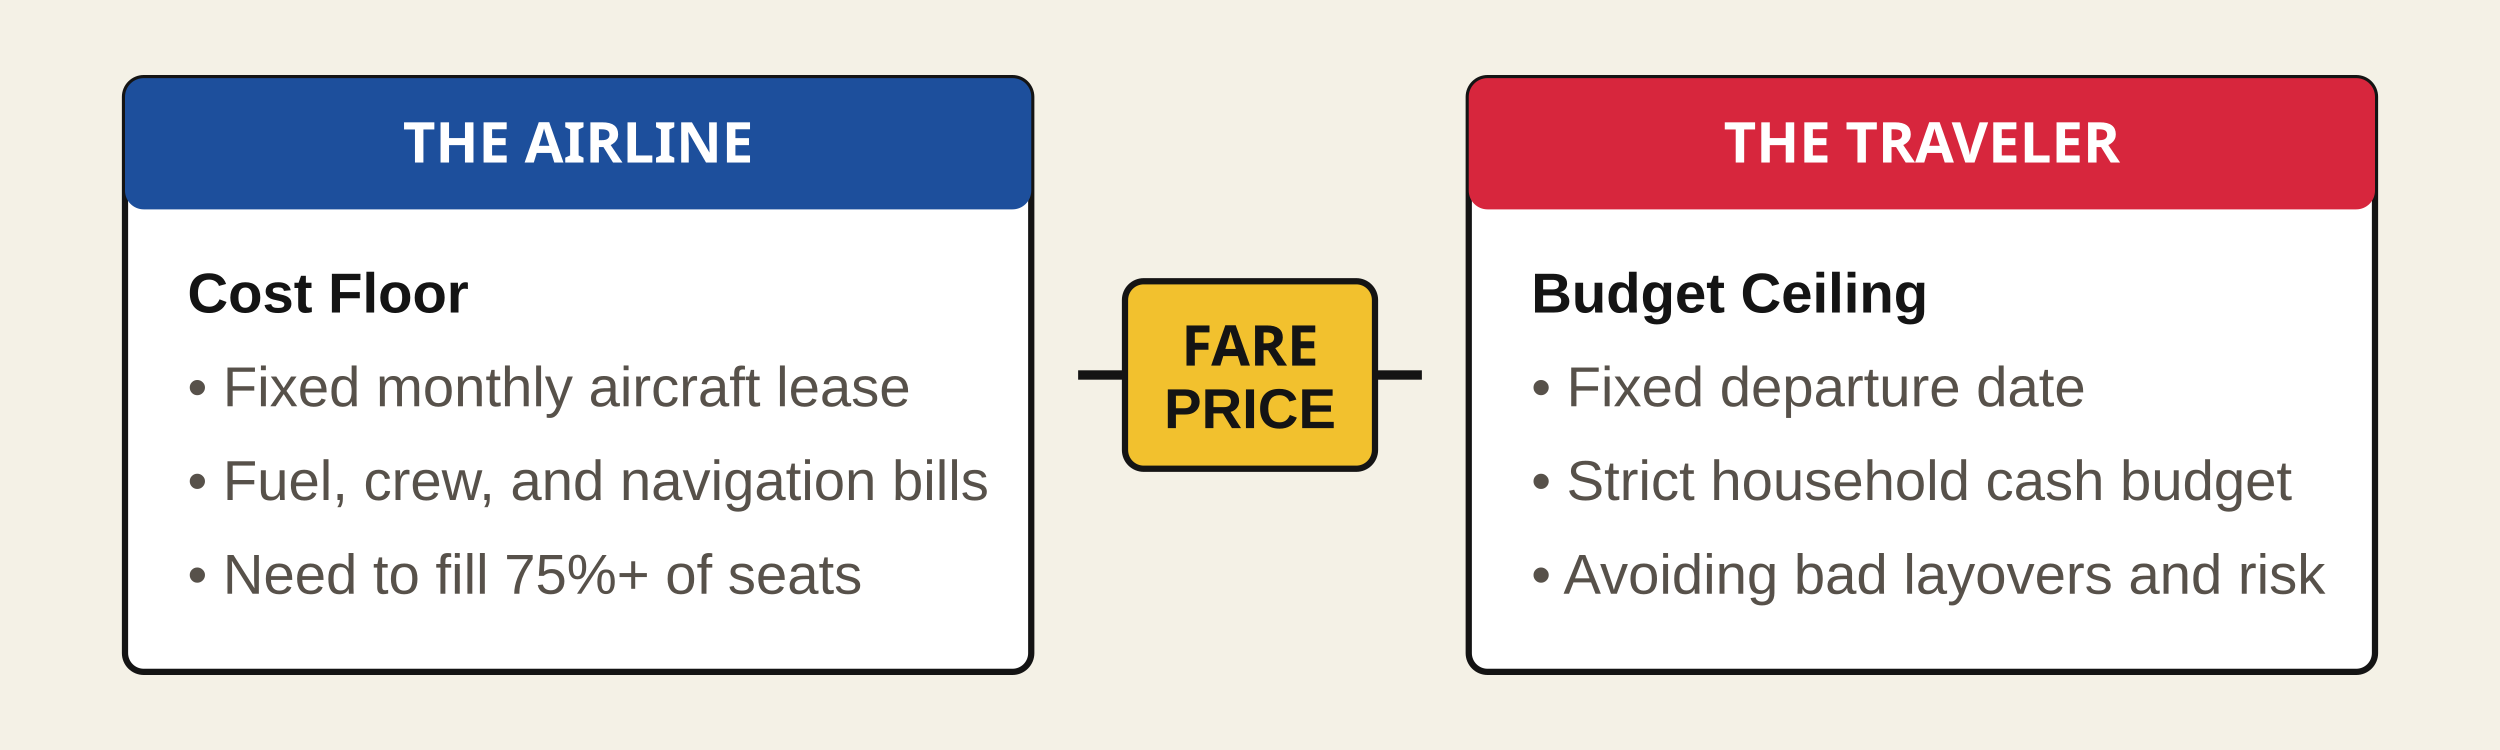
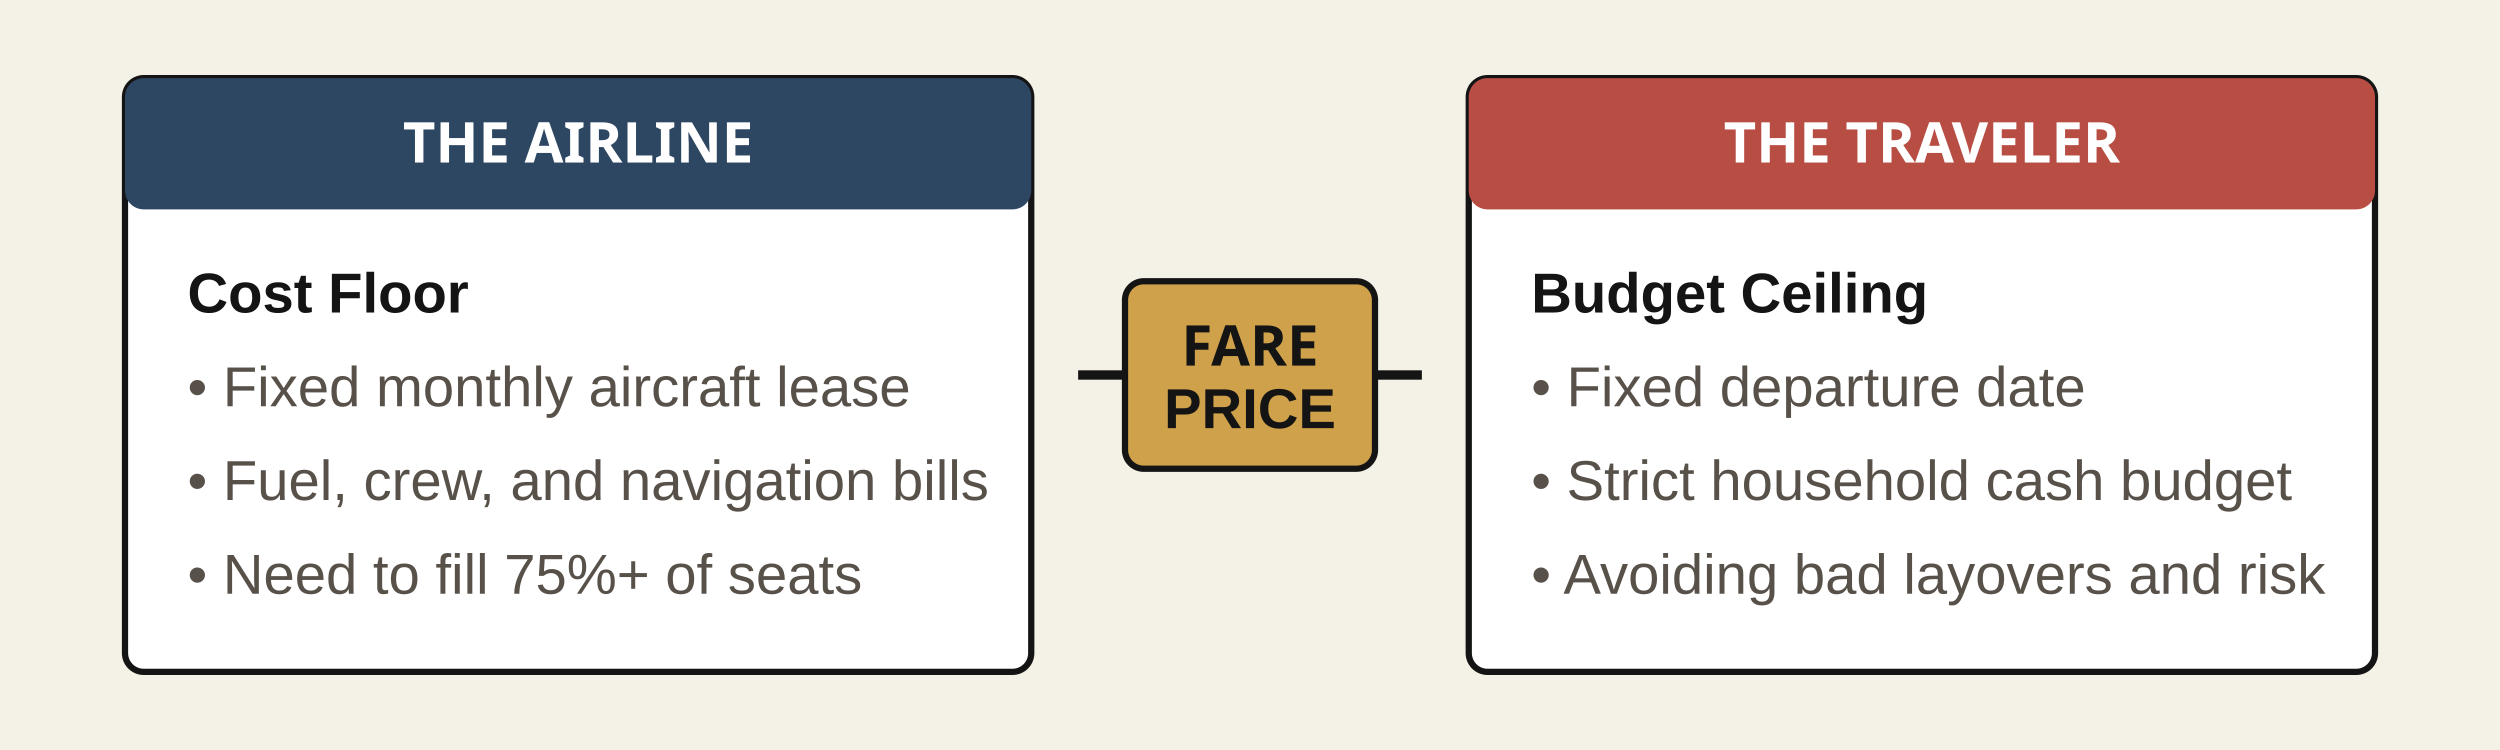
<svg xmlns="http://www.w3.org/2000/svg" viewBox="0 0 800 240" width="100%" height="240" role="img" aria-labelledby="meet-title meet-desc">
  <rect width="800" height="240" fill="#f4f1e6" />
  <g transform="translate(40, 25)">
    <rect x="0" y="0" width="290" height="190" rx="6" fill="#ffffff" stroke="#141414" stroke-width="2" />
-     <rect x="0" y="0" width="290" height="42" rx="6" fill="#1d4f9c" />
+     <rect x="0" y="0" width="290" height="42" rx="6" fill="#2d4763" />
    <text x="145" y="27" font-family="'Arial Black', sans-serif" font-size="18" font-weight="900" fill="#ffffff" text-anchor="middle">THE AIRLINE</text>
    <text x="20" y="75" font-family="Arial, sans-serif" font-size="18" font-weight="700" fill="#141414">Cost Floor</text>
    <text x="20" y="105" font-family="Arial, sans-serif" font-size="18" fill="#57514a">• Fixed monthly aircraft lease</text>
    <text x="20" y="135" font-family="Arial, sans-serif" font-size="18" fill="#57514a">• Fuel, crew, and navigation bills</text>
    <text x="20" y="165" font-family="Arial, sans-serif" font-size="18" fill="#57514a">• Need to fill 75%+ of seats</text>
  </g>
  <g transform="translate(345, 75)">
    <path d="M 0 45 L 20 45" stroke="#141414" stroke-width="3" marker-end="url(#arrow)" />
    <path d="M 110 45 L 90 45" stroke="#141414" stroke-width="3" marker-end="url(#arrow)" />
-     <rect x="15" y="15" width="80" height="60" rx="6" fill="#f2c12e" stroke="#141414" stroke-width="2" />
+     <rect x="15" y="15" width="80" height="60" rx="6" fill="#cfa14a" stroke="#141414" stroke-width="2" />
    <text x="55" y="42" font-family="'Arial Black', sans-serif" font-size="18" font-weight="900" fill="#141414" text-anchor="middle">FARE</text>
    <text x="55" y="62" font-family="Arial, sans-serif" font-size="18" font-weight="700" fill="#141414" text-anchor="middle">PRICE</text>
  </g>
  <g transform="translate(470, 25)">
    <rect x="0" y="0" width="290" height="190" rx="6" fill="#ffffff" stroke="#141414" stroke-width="2" />
-     <rect x="0" y="0" width="290" height="42" rx="6" fill="#d7263d" />
+     <rect x="0" y="0" width="290" height="42" rx="6" fill="#b84d43" />
    <text x="145" y="27" font-family="'Arial Black', sans-serif" font-size="18" font-weight="900" fill="#ffffff" text-anchor="middle">THE TRAVELER</text>
    <text x="20" y="75" font-family="Arial, sans-serif" font-size="18" font-weight="700" fill="#141414">Budget Ceiling</text>
    <text x="20" y="105" font-family="Arial, sans-serif" font-size="18" fill="#57514a">• Fixed departure date</text>
    <text x="20" y="135" font-family="Arial, sans-serif" font-size="18" fill="#57514a">• Strict household cash budget</text>
    <text x="20" y="165" font-family="Arial, sans-serif" font-size="18" fill="#57514a">• Avoiding bad layovers and risk</text>
  </g>
</svg>
